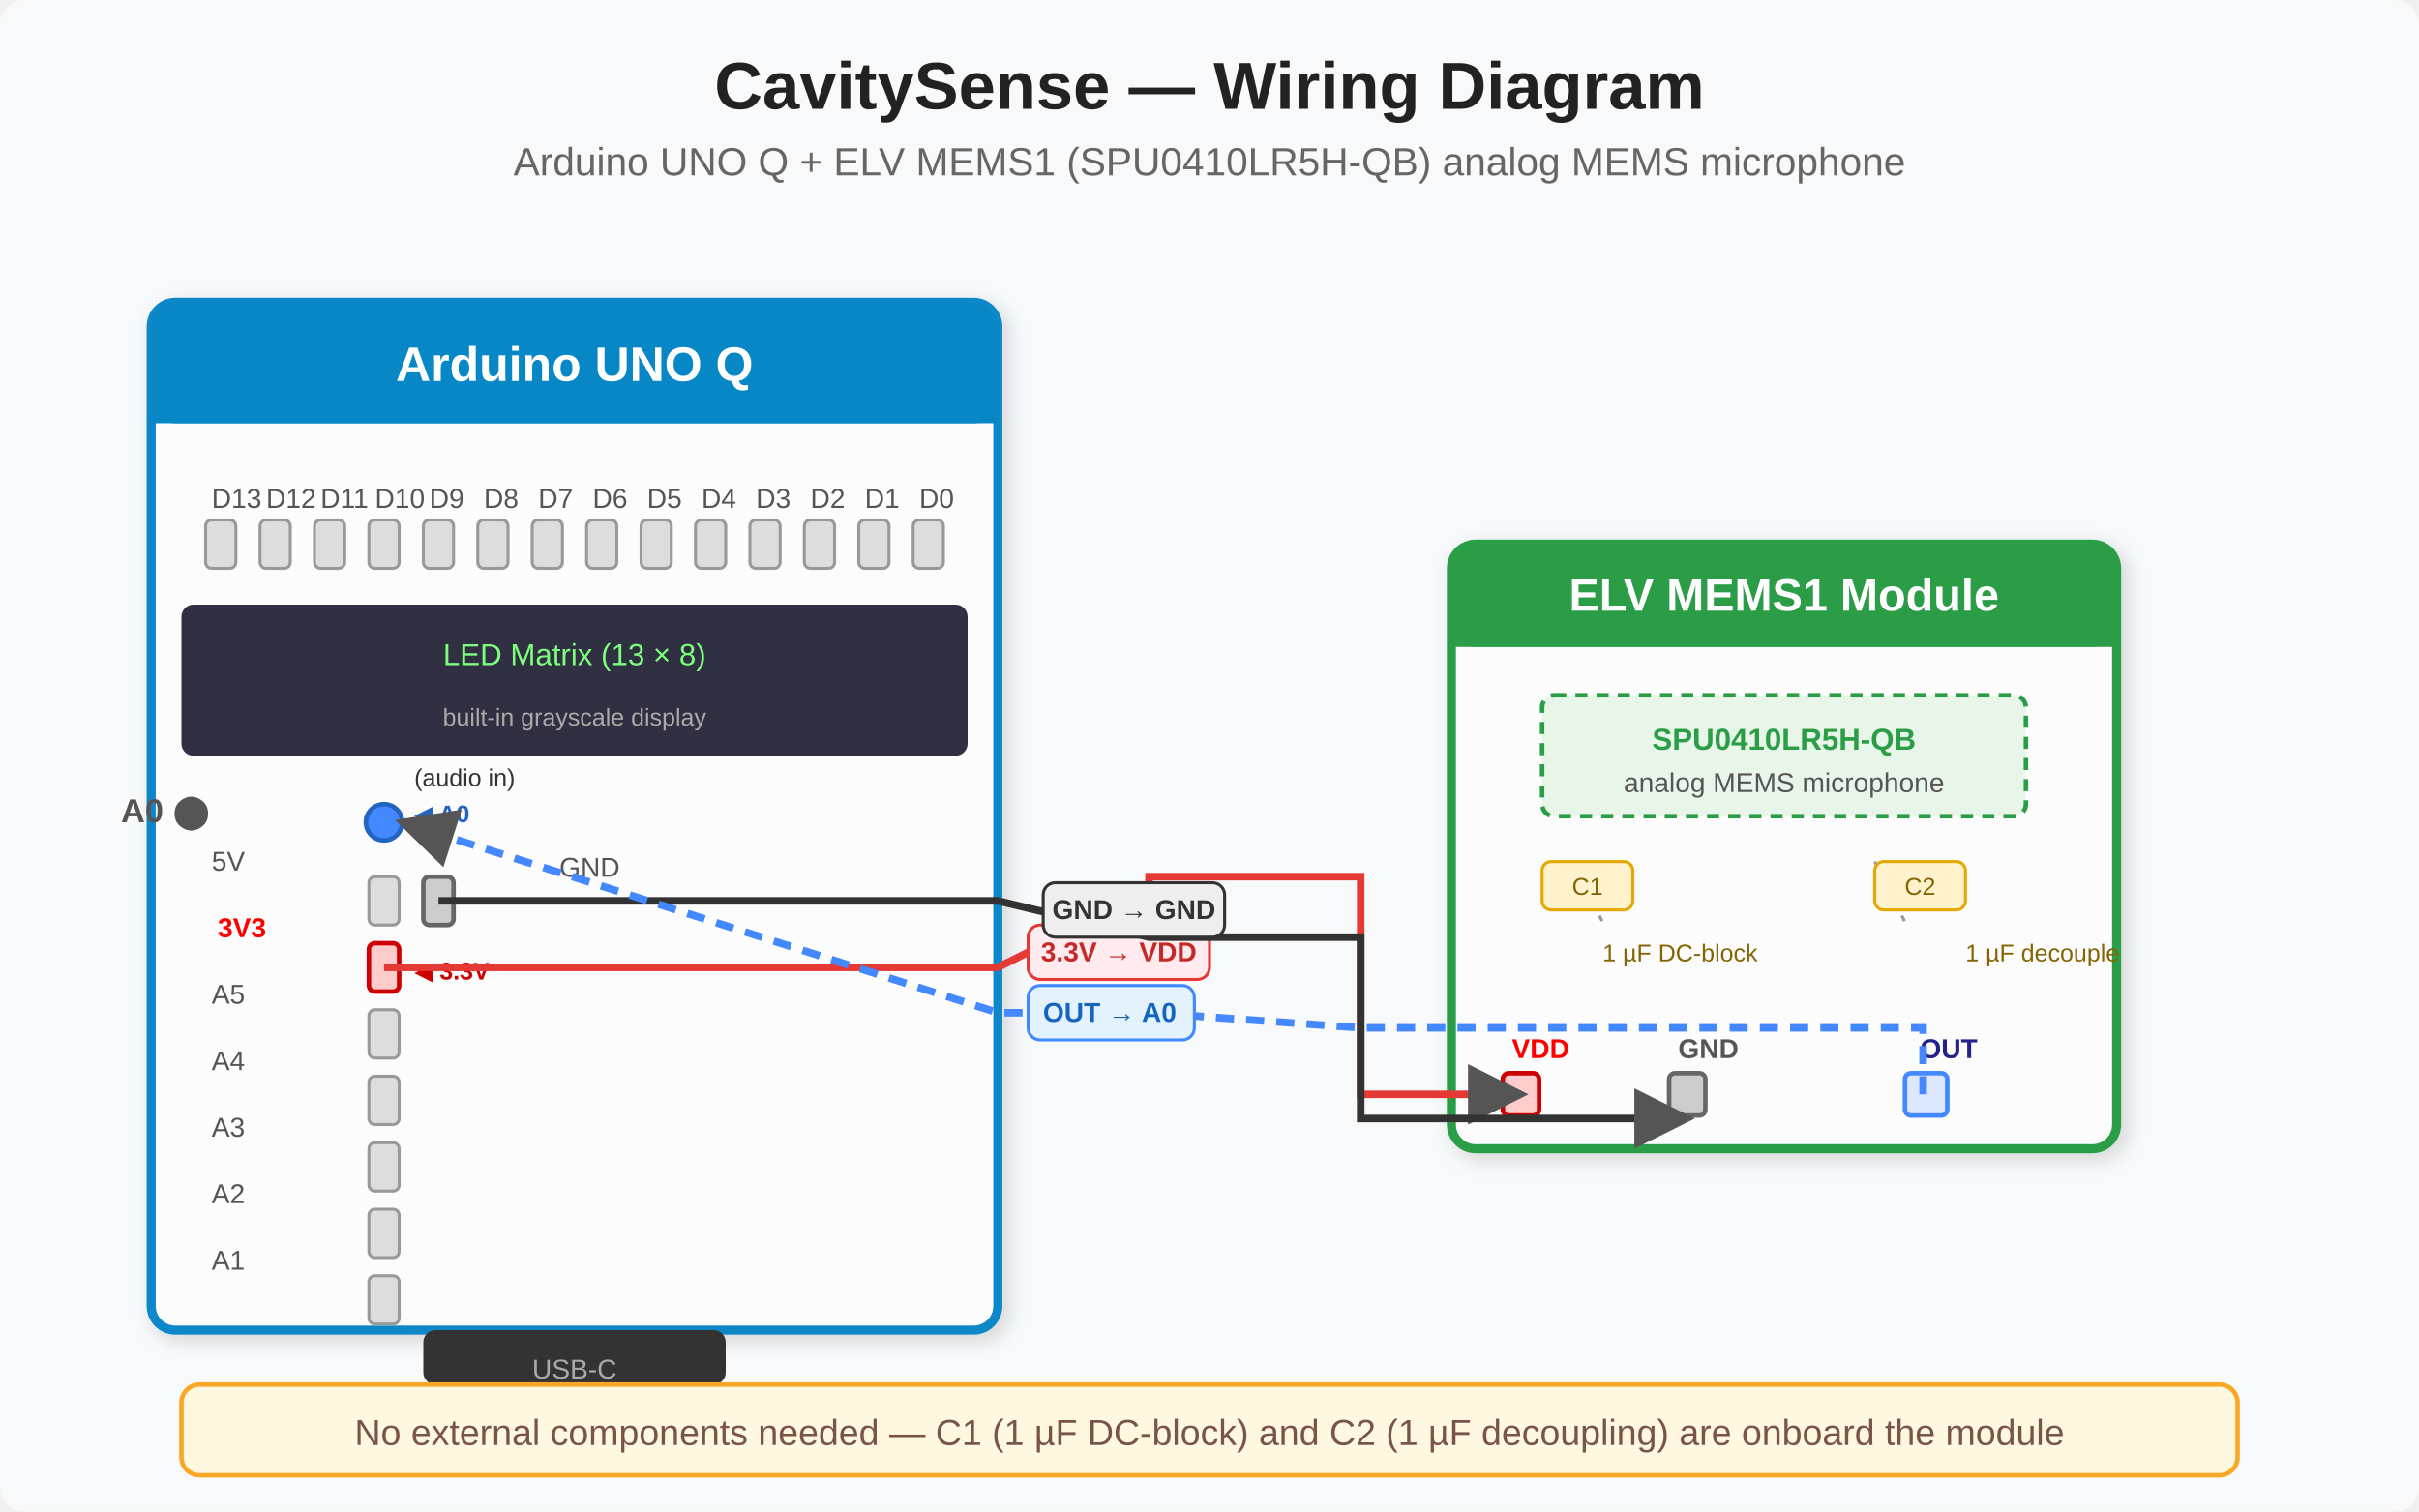
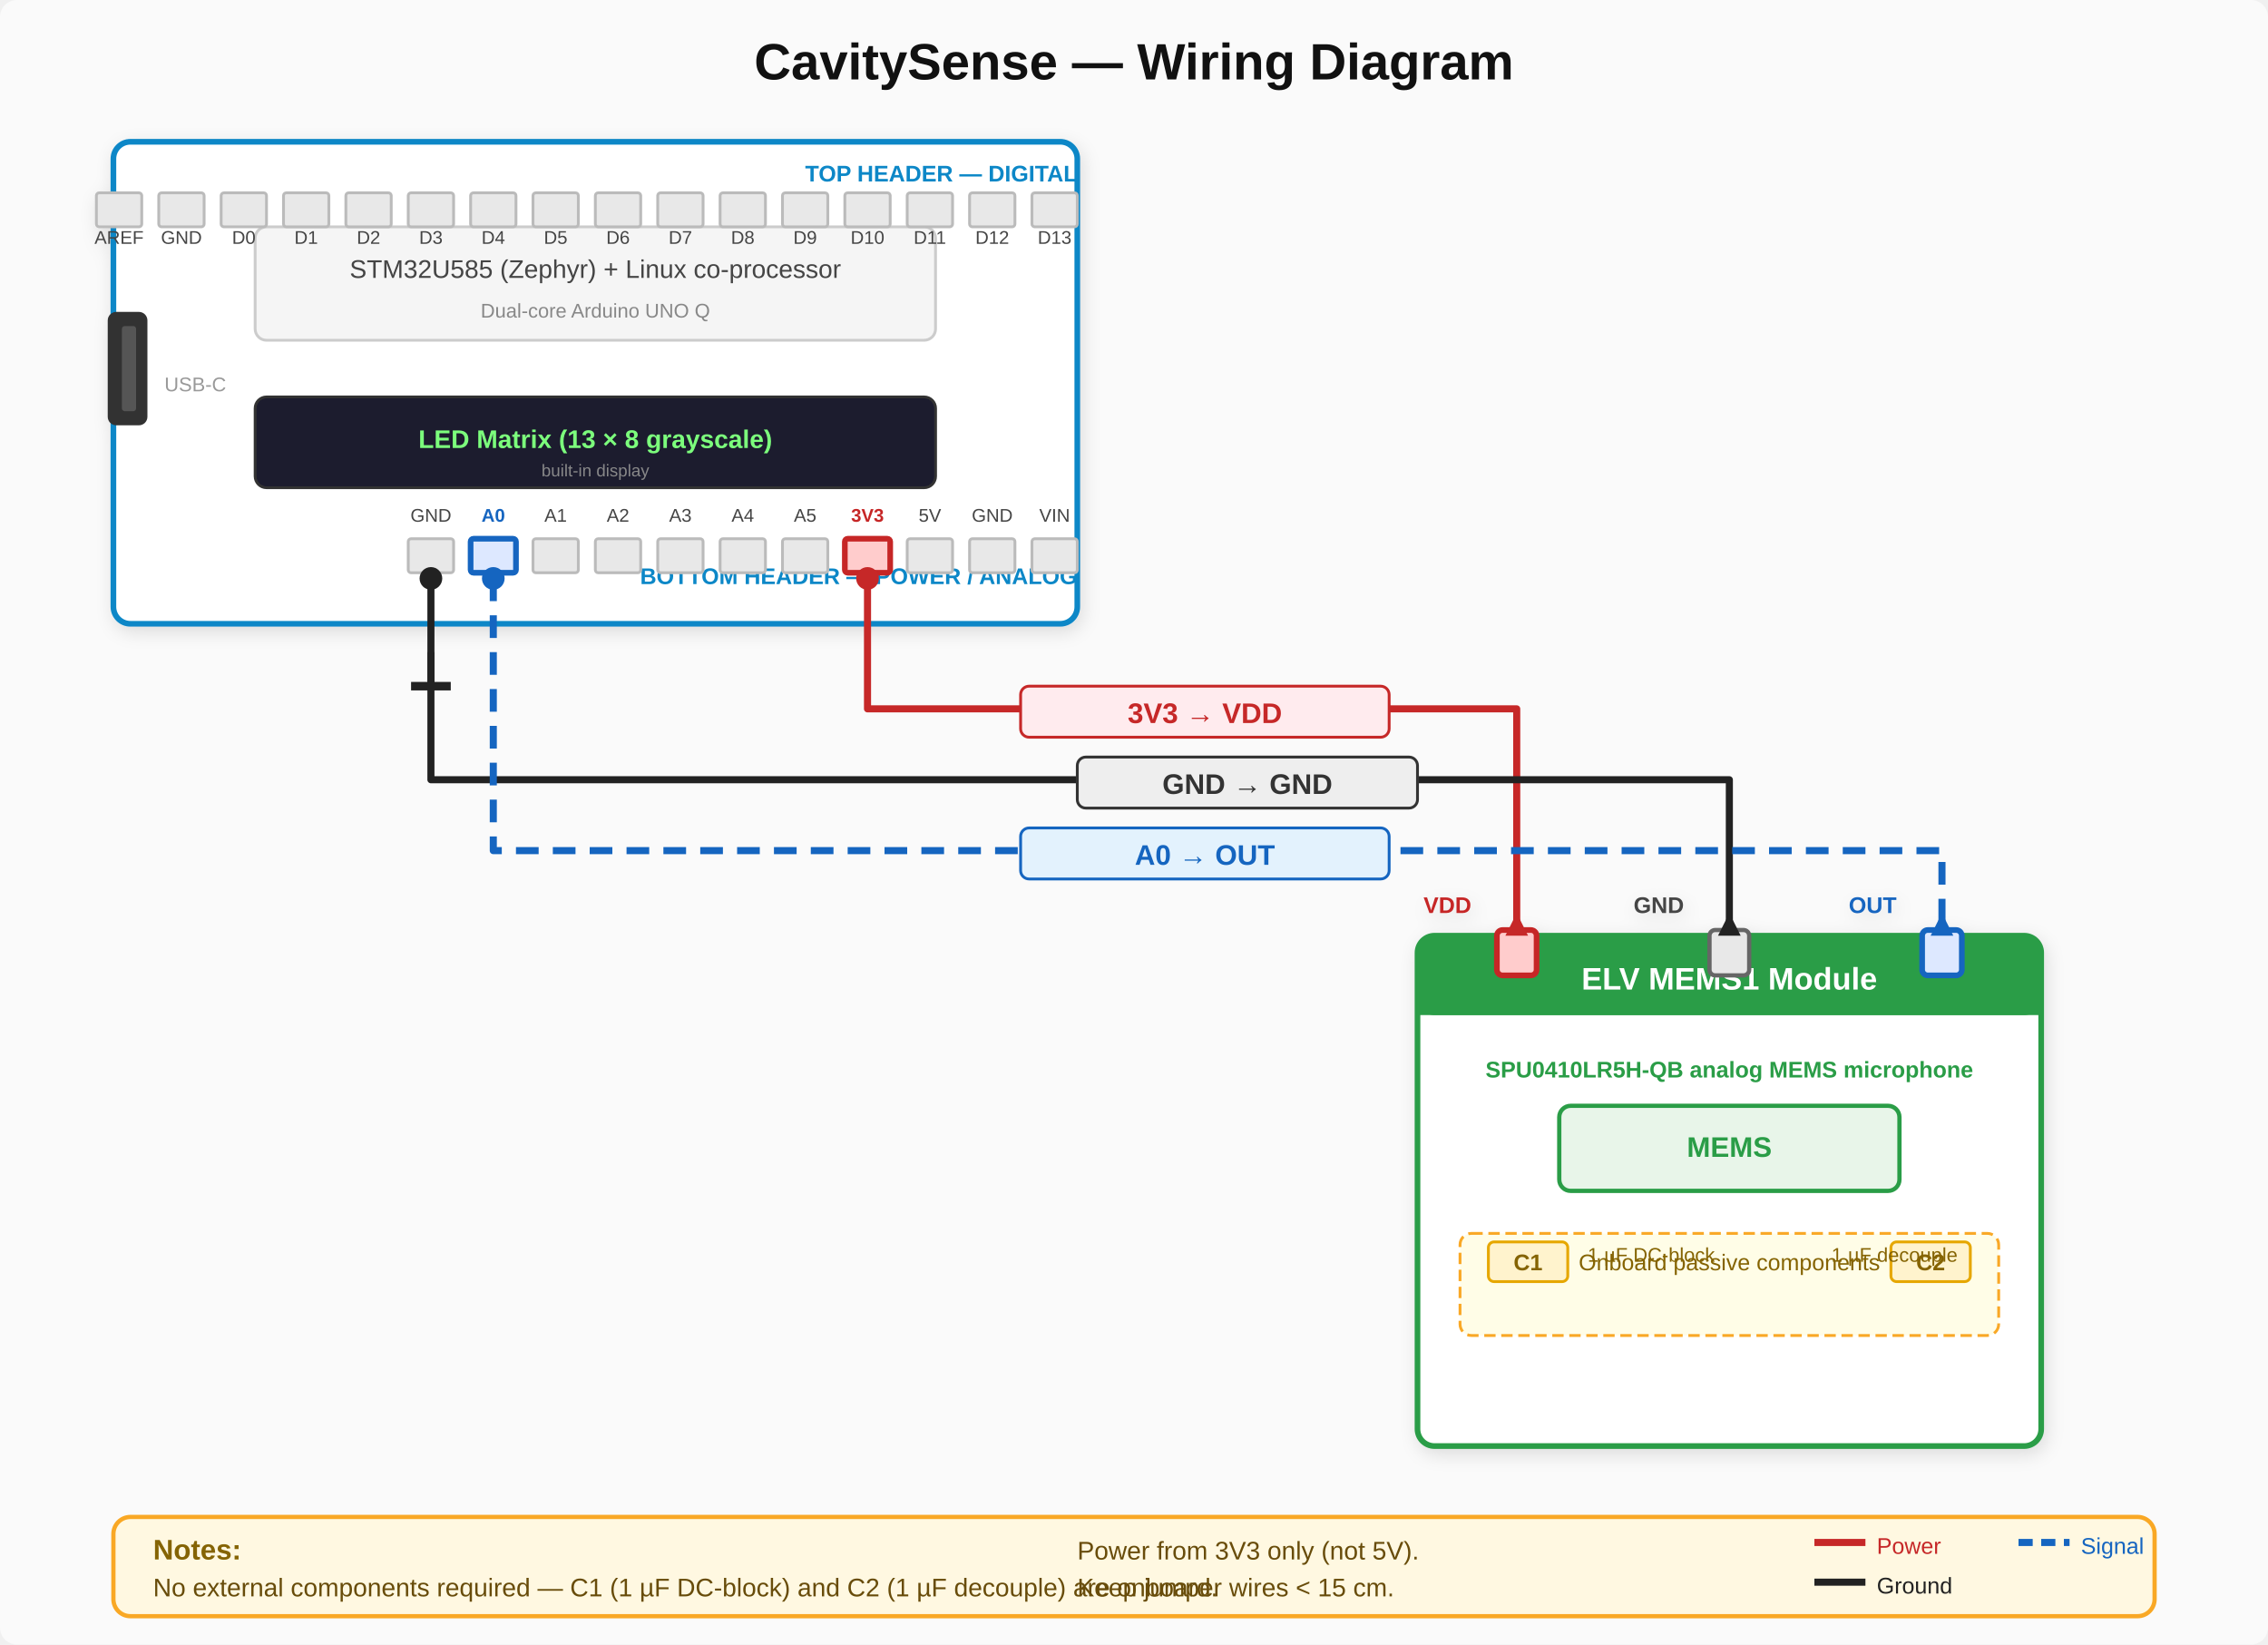
- <svg xmlns="http://www.w3.org/2000/svg" viewBox="0 0 800 500" font-family="'Segoe UI', Arial, sans-serif">
+ <svg xmlns="http://www.w3.org/2000/svg" viewBox="0 0 800 580" font-family="'Segoe UI', Arial, sans-serif">
  <defs>
-     <marker id="arrow-end" markerWidth="8" markerHeight="8" refX="7" refY="4" orient="auto">
-       <path d="M0,0 L8,4 L0,8 Z" fill="#555" />
+     <filter id="shadow">
+       <feDropShadow dx="1" dy="2" stdDeviation="3" flood-opacity="0.12" />
+     </filter>
+     <marker id="dot" markerWidth="8" markerHeight="8" refX="4" refY="4">
+       <circle cx="4" cy="4" r="3" fill="#222" />
    </marker>
-     <filter id="shadow" x="-5%" y="-5%" width="110%" height="110%">
-       <feDropShadow dx="2" dy="2" stdDeviation="3" flood-opacity="0.15" />
-     </filter>
  </defs>
-   <rect width="800" height="500" fill="#f8f9fa" rx="8" />
-   <text x="400" y="36" text-anchor="middle" font-size="22" font-weight="700" fill="#222">CavitySense — Wiring Diagram</text>
-   <text x="400" y="58" text-anchor="middle" font-size="13" fill="#666">Arduino UNO Q + ELV MEMS1 (SPU0410LR5H-QB) analog MEMS microphone</text>
-   <rect x="50" y="100" width="280" height="340" rx="8" fill="#fcfcfc" stroke="#0887C7" stroke-width="3" filter="url(#shadow)" />
-   <rect x="50" y="100" width="280" height="40" rx="8" fill="#0887C7" />
-   <rect x="50" y="132" width="280" height="8" fill="#0887C7" />
-   <text x="190" y="126" text-anchor="middle" font-size="16" font-weight="700" fill="#fff">Arduino UNO Q</text>
-   <rect x="140" y="440" width="100" height="18" rx="4" fill="#333" />
-   <text x="190" y="456" text-anchor="middle" font-size="9" fill="#aaa">USB-C</text>
-   <g>
-     <text x="70" y="168" font-size="9" fill="#555">D13</text>
-     <rect x="68" y="172" width="10" height="16" rx="2" fill="#ddd" stroke="#999" stroke-width="1" />
-     <text x="88" y="168" font-size="9" fill="#555">D12</text>
-     <rect x="86" y="172" width="10" height="16" rx="2" fill="#ddd" stroke="#999" stroke-width="1" />
-     <text x="106" y="168" font-size="9" fill="#555">D11</text>
-     <rect x="104" y="172" width="10" height="16" rx="2" fill="#ddd" stroke="#999" stroke-width="1" />
-     <text x="124" y="168" font-size="9" fill="#555">D10</text>
-     <rect x="122" y="172" width="10" height="16" rx="2" fill="#ddd" stroke="#999" stroke-width="1" />
-     <text x="142" y="168" font-size="9" fill="#555">D9</text>
-     <rect x="140" y="172" width="10" height="16" rx="2" fill="#ddd" stroke="#999" stroke-width="1" />
-     <text x="160" y="168" font-size="9" fill="#555">D8</text>
-     <rect x="158" y="172" width="10" height="16" rx="2" fill="#ddd" stroke="#999" stroke-width="1" />
-     <text x="178" y="168" font-size="9" fill="#555">D7</text>
-     <rect x="176" y="172" width="10" height="16" rx="2" fill="#ddd" stroke="#999" stroke-width="1" />
-     <text x="196" y="168" font-size="9" fill="#555">D6</text>
-     <rect x="194" y="172" width="10" height="16" rx="2" fill="#ddd" stroke="#999" stroke-width="1" />
-     <text x="214" y="168" font-size="9" fill="#555">D5</text>
-     <rect x="212" y="172" width="10" height="16" rx="2" fill="#ddd" stroke="#999" stroke-width="1" />
-     <text x="232" y="168" font-size="9" fill="#555">D4</text>
-     <rect x="230" y="172" width="10" height="16" rx="2" fill="#ddd" stroke="#999" stroke-width="1" />
-     <text x="250" y="168" font-size="9" fill="#555">D3</text>
-     <rect x="248" y="172" width="10" height="16" rx="2" fill="#ddd" stroke="#999" stroke-width="1" />
-     <text x="268" y="168" font-size="9" fill="#555">D2</text>
-     <rect x="266" y="172" width="10" height="16" rx="2" fill="#ddd" stroke="#999" stroke-width="1" />
-     <text x="286" y="168" font-size="9" fill="#555">D1</text>
-     <rect x="284" y="172" width="10" height="16" rx="2" fill="#ddd" stroke="#999" stroke-width="1" />
-     <text x="304" y="168" font-size="9" fill="#555">D0</text>
-     <rect x="302" y="172" width="10" height="16" rx="2" fill="#ddd" stroke="#999" stroke-width="1" />
+   <rect width="800" height="580" fill="#fafafa" rx="6" />
+   <text x="400" y="28" text-anchor="middle" font-size="18" font-weight="700" fill="#111">CavitySense — Wiring Diagram</text>
+   <g transform="translate(40, 50)" filter="url(#shadow)">
+     <rect x="0" y="0" width="340" height="170" rx="6" fill="#fff" stroke="#0887C7" stroke-width="2" />
+     <rect x="-2" y="60" width="14" height="40" rx="3" fill="#333" />
+     <rect x="3" y="65" width="5" height="30" rx="1" fill="#555" />
+     <text x="18" y="88" font-size="7" fill="#999">USB-C</text>
+     <rect x="50" y="30" width="240" height="40" rx="4" fill="#f5f5f5" stroke="#ccc" stroke-width="1" />
+     <text x="170" y="48" text-anchor="middle" font-size="9" fill="#444">STM32U585 (Zephyr) + Linux co-processor</text>
+     <text x="170" y="62" text-anchor="middle" font-size="7" fill="#888">Dual-core Arduino UNO Q</text>
+     <rect x="50" y="90" width="240" height="32" rx="4" fill="#1a1a2e" stroke="#333" stroke-width="1" />
+     <text x="170" y="108" text-anchor="middle" font-size="9" fill="#7cff7c" font-weight="600">LED Matrix (13 × 8 grayscale)</text>
+     <text x="170" y="118" text-anchor="middle" font-size="6" fill="#888">built-in display</text>
+     <g font-size="6.5" fill="#444">
+       <text x="340" y="14" text-anchor="end" font-size="8" fill="#0887C7" font-weight="700">TOP HEADER — DIGITAL</text>
+       <rect x="324" y="18" width="16" height="12" rx="1" fill="#e8e8e8" stroke="#bbb" stroke-width="1" />
+       <text x="332" y="36" text-anchor="middle">D13</text>
+       <rect x="302" y="18" width="16" height="12" rx="1" fill="#e8e8e8" stroke="#bbb" stroke-width="1" />
+       <text x="310" y="36" text-anchor="middle">D12</text>
+       <rect x="280" y="18" width="16" height="12" rx="1" fill="#e8e8e8" stroke="#bbb" stroke-width="1" />
+       <text x="288" y="36" text-anchor="middle">D11</text>
+       <rect x="258" y="18" width="16" height="12" rx="1" fill="#e8e8e8" stroke="#bbb" stroke-width="1" />
+       <text x="266" y="36" text-anchor="middle">D10</text>
+       <rect x="236" y="18" width="16" height="12" rx="1" fill="#e8e8e8" stroke="#bbb" stroke-width="1" />
+       <text x="244" y="36" text-anchor="middle">D9</text>
+       <rect x="214" y="18" width="16" height="12" rx="1" fill="#e8e8e8" stroke="#bbb" stroke-width="1" />
+       <text x="222" y="36" text-anchor="middle">D8</text>
+       <rect x="192" y="18" width="16" height="12" rx="1" fill="#e8e8e8" stroke="#bbb" stroke-width="1" />
+       <text x="200" y="36" text-anchor="middle">D7</text>
+       <rect x="170" y="18" width="16" height="12" rx="1" fill="#e8e8e8" stroke="#bbb" stroke-width="1" />
+       <text x="178" y="36" text-anchor="middle">D6</text>
+       <rect x="148" y="18" width="16" height="12" rx="1" fill="#e8e8e8" stroke="#bbb" stroke-width="1" />
+       <text x="156" y="36" text-anchor="middle">D5</text>
+       <rect x="126" y="18" width="16" height="12" rx="1" fill="#e8e8e8" stroke="#bbb" stroke-width="1" />
+       <text x="134" y="36" text-anchor="middle">D4</text>
+       <rect x="104" y="18" width="16" height="12" rx="1" fill="#e8e8e8" stroke="#bbb" stroke-width="1" />
+       <text x="112" y="36" text-anchor="middle">D3</text>
+       <rect x="82" y="18" width="16" height="12" rx="1" fill="#e8e8e8" stroke="#bbb" stroke-width="1" />
+       <text x="90" y="36" text-anchor="middle">D2</text>
+       <rect x="60" y="18" width="16" height="12" rx="1" fill="#e8e8e8" stroke="#bbb" stroke-width="1" />
+       <text x="68" y="36" text-anchor="middle">D1</text>
+       <rect x="38" y="18" width="16" height="12" rx="1" fill="#e8e8e8" stroke="#bbb" stroke-width="1" />
+       <text x="46" y="36" text-anchor="middle">D0</text>
+       <rect x="16" y="18" width="16" height="12" rx="1" fill="#e8e8e8" stroke="#bbb" stroke-width="1" />
+       <text x="24" y="36" text-anchor="middle">GND</text>
+       <rect x="-6" y="18" width="16" height="12" rx="1" fill="#e8e8e8" stroke="#bbb" stroke-width="1" />
+       <text x="2" y="36" text-anchor="middle">AREF</text>
+     </g>
+     <g font-size="6.5" fill="#444">
+       <text x="340" y="156" text-anchor="end" font-size="8" fill="#0887C7" font-weight="700">BOTTOM HEADER — POWER / ANALOG</text>
+       <rect x="324" y="140" width="16" height="12" rx="1" fill="#e8e8e8" stroke="#bbb" stroke-width="1" />
+       <text x="332" y="134" text-anchor="middle">VIN</text>
+       <rect x="302" y="140" width="16" height="12" rx="1" fill="#e8e8e8" stroke="#bbb" stroke-width="1" />
+       <text x="310" y="134" text-anchor="middle">GND</text>
+       <rect x="280" y="140" width="16" height="12" rx="1" fill="#e8e8e8" stroke="#bbb" stroke-width="1" />
+       <text x="288" y="134" text-anchor="middle">5V</text>
+       <rect x="258" y="140" width="16" height="12" rx="1" fill="#ffcccc" stroke="#c62828" stroke-width="2" />
+       <text x="266" y="134" text-anchor="middle" fill="#c62828" font-weight="700">3V3</text>
+       <rect x="236" y="140" width="16" height="12" rx="1" fill="#e8e8e8" stroke="#bbb" stroke-width="1" />
+       <text x="244" y="134" text-anchor="middle">A5</text>
+       <rect x="214" y="140" width="16" height="12" rx="1" fill="#e8e8e8" stroke="#bbb" stroke-width="1" />
+       <text x="222" y="134" text-anchor="middle">A4</text>
+       <rect x="192" y="140" width="16" height="12" rx="1" fill="#e8e8e8" stroke="#bbb" stroke-width="1" />
+       <text x="200" y="134" text-anchor="middle">A3</text>
+       <rect x="170" y="140" width="16" height="12" rx="1" fill="#e8e8e8" stroke="#bbb" stroke-width="1" />
+       <text x="178" y="134" text-anchor="middle">A2</text>
+       <rect x="148" y="140" width="16" height="12" rx="1" fill="#e8e8e8" stroke="#bbb" stroke-width="1" />
+       <text x="156" y="134" text-anchor="middle">A1</text>
+       <rect x="126" y="140" width="16" height="12" rx="1" fill="#dde8ff" stroke="#1565c0" stroke-width="2" />
+       <text x="134" y="134" text-anchor="middle" fill="#1565c0" font-weight="700">A0</text>
+       <rect x="104" y="140" width="16" height="12" rx="1" fill="#e8e8e8" stroke="#bbb" stroke-width="1" />
+       <text x="112" y="134" text-anchor="middle">GND</text>
+     </g>
  </g>
-   <g>
-     <text x="70" y="288" font-size="9" fill="#555">5V</text>
-     <rect x="122" y="290" width="10" height="16" rx="2" fill="#ddd" stroke="#999" stroke-width="1" />
-     <text x="72" y="310" font-size="9" fill="red" font-weight="700">3V3</text>
-     <rect x="122" y="312" width="10" height="16" rx="2" fill="#ffcccc" stroke="#c00" stroke-width="1.5" />
-     <text x="70" y="332" font-size="9" fill="#555">A5</text>
-     <rect x="122" y="334" width="10" height="16" rx="2" fill="#ddd" stroke="#999" stroke-width="1" />
-     <text x="70" y="354" font-size="9" fill="#555">A4</text>
-     <rect x="122" y="356" width="10" height="16" rx="2" fill="#ddd" stroke="#999" stroke-width="1" />
-     <text x="70" y="376" font-size="9" fill="#555">A3</text>
-     <rect x="122" y="378" width="10" height="16" rx="2" fill="#ddd" stroke="#999" stroke-width="1" />
-     <text x="70" y="398" font-size="9" fill="#555">A2</text>
-     <rect x="122" y="400" width="10" height="16" rx="2" fill="#ddd" stroke="#999" stroke-width="1" />
-     <text x="70" y="420" font-size="9" fill="#555">A1</text>
-     <rect x="122" y="422" width="10" height="16" rx="2" fill="#ddd" stroke="#999" stroke-width="1" />
-     <text x="40" y="272" font-size="11" fill="#555" font-weight="600">A0 ⬤</text>
-     <circle cx="127" cy="272" r="6" fill="#4488ff" stroke="#2264c0" stroke-width="1.5" />
+   <g transform="translate(500, 330)" filter="url(#shadow)">
+     <rect x="0" y="0" width="220" height="180" rx="6" fill="#fff" stroke="#2a9d46" stroke-width="2" />
+     <rect x="0" y="0" width="220" height="28" rx="6" fill="#2a9d46" />
+     <rect x="0" y="22" width="220" height="6" fill="#2a9d46" />
+     <text x="110" y="19" text-anchor="middle" font-size="11" font-weight="700" fill="#fff">ELV MEMS1 Module</text>
+     <text x="110" y="50" text-anchor="middle" font-size="8" fill="#2a9d46" font-weight="600">SPU0410LR5H-QB analog MEMS microphone</text>
+     <rect x="50" y="60" width="120" height="30" rx="4" fill="#e8f5e9" stroke="#2a9d46" stroke-width="1.5" />
+     <text x="110" y="78" text-anchor="middle" font-size="10" fill="#2a9d46" font-weight="600">MEMS</text>
+     <rect x="15" y="105" width="190" height="36" rx="4" fill="#fffde7" stroke="#f9a825" stroke-width="1" stroke-dasharray="4,2" />
+     <text x="110" y="118" text-anchor="middle" font-size="8" fill="#856404">Onboard passive components</text>
+     <rect x="25" y="108" width="28" height="14" rx="2" fill="#fff3cd" stroke="#e6a700" stroke-width="1" />
+     <text x="39" y="118" text-anchor="middle" font-size="8" fill="#856404" font-weight="700">C1</text>
+     <text x="60" y="115" font-size="7" fill="#856404">1 µF DC-block</text>
+     <rect x="167" y="108" width="28" height="14" rx="2" fill="#fff3cd" stroke="#e6a700" stroke-width="1" />
+     <text x="181" y="118" text-anchor="middle" font-size="8" fill="#856404" font-weight="700">C2</text>
+     <text x="146" y="115" font-size="7" fill="#856404">1 µF decouple</text>
+     <g>
+       <rect x="28" y="-2" width="14" height="16" rx="2" fill="#ffcccc" stroke="#c62828" stroke-width="2" />
+       <text x="19" y="-8" text-anchor="end" font-size="8" fill="#c62828" font-weight="700">VDD</text>
+       <rect x="103" y="-2" width="14" height="16" rx="2" fill="#e8e8e8" stroke="#666" stroke-width="1.5" />
+       <text x="94" y="-8" text-anchor="end" font-size="8" fill="#444" font-weight="700">GND</text>
+       <rect x="178" y="-2" width="14" height="16" rx="2" fill="#dde8ff" stroke="#1565c0" stroke-width="2" />
+       <text x="169" y="-8" text-anchor="end" font-size="8" fill="#1565c0" font-weight="700">OUT</text>
+     </g>
  </g>
-   <text x="137" y="272" font-size="8" fill="#2264c0" font-weight="700">◀ A0</text>
-   <text x="137" y="324" font-size="8" fill="#c00" font-weight="700">◀ 3.3V</text>
-   <text x="137" y="260" font-size="8" fill="#333">(audio in)</text>
-   <text x="185" y="290" font-size="9" fill="#555">GND</text>
-   <rect x="140" y="290" width="10" height="16" rx="2" fill="#ccc" stroke="#666" stroke-width="1.5" />
-   <rect x="60" y="200" width="260" height="50" rx="4" fill="#1a1a2e" opacity="0.9" />
-   <text x="190" y="220" text-anchor="middle" font-size="10" fill="#7cff7c">LED Matrix (13 × 8)</text>
-   <text x="190" y="240" text-anchor="middle" font-size="8" fill="#aaa">built-in grayscale display</text>
-   <rect x="480" y="180" width="220" height="200" rx="8" fill="#fcfcfc" stroke="#2a9d46" stroke-width="3" filter="url(#shadow)" />
-   <rect x="480" y="180" width="220" height="34" rx="8" fill="#2a9d46" />
-   <rect x="480" y="208" width="220" height="6" fill="#2a9d46" />
-   <text x="590" y="202" text-anchor="middle" font-size="15" font-weight="700" fill="#fff">ELV MEMS1 Module</text>
-   <rect x="510" y="230" width="160" height="40" rx="4" fill="#e8f5e9" stroke="#2a9d46" stroke-width="1.5" stroke-dasharray="4,3" />
-   <text x="590" y="248" text-anchor="middle" font-size="10" fill="#2a9d46" font-weight="600">SPU0410LR5H-QB</text>
-   <text x="590" y="262" text-anchor="middle" font-size="9" fill="#555">analog MEMS microphone</text>
-   <line x1="520" y1="285" x2="530" y2="305" stroke="#999" stroke-width="1" stroke-dasharray="2,2" />
-   <rect x="510" y="285" width="30" height="16" rx="3" fill="#fff3cd" stroke="#e6a700" stroke-width="1" />
-   <text x="525" y="296" text-anchor="middle" font-size="8" fill="#856404">C1</text>
-   <text x="530" y="318" font-size="8" fill="#856404">1 µF DC-block</text>
-   <line x1="620" y1="285" x2="630" y2="305" stroke="#999" stroke-width="1" stroke-dasharray="2,2" />
-   <rect x="620" y="285" width="30" height="16" rx="3" fill="#fff3cd" stroke="#e6a700" stroke-width="1" />
-   <text x="635" y="296" text-anchor="middle" font-size="8" fill="#856404">C2</text>
-   <text x="650" y="318" font-size="8" fill="#856404">1 µF decouple</text>
-   <g>
-     <text x="500" y="350" font-size="9" fill="red" font-weight="700">VDD</text>
-     <rect x="497" y="355" width="12" height="14" rx="2" fill="#ffcccc" stroke="#c00" stroke-width="1.5" />
-     <text x="555" y="350" font-size="9" fill="#555" font-weight="700">GND</text>
-     <rect x="552" y="355" width="12" height="14" rx="2" fill="#ccc" stroke="#666" stroke-width="1.5" />
-     <text x="635" y="350" font-size="9" fill="#228" font-weight="700">OUT</text>
-     <rect x="630" y="355" width="14" height="14" rx="2" fill="#dde8ff" stroke="#4488ff" stroke-width="1.5" />
+   <path d="M 306,204 L 306,250 L 535,250 L 535,326" fill="none" stroke="#c62828" stroke-width="2.5" stroke-linejoin="round" />
+   <circle cx="306" cy="204" r="4" fill="#c62828" />
+   <polygon points="535,322 531,330 539,330" fill="#c62828" />
+   <rect x="360" y="242" width="130" height="18" rx="3" fill="#ffebee" stroke="#c62828" stroke-width="1" />
+   <text x="425" y="255" text-anchor="middle" font-size="10" fill="#c62828" font-weight="700">3V3 → VDD</text>
+   <path d="M 152,204 L 152,275 L 610,275 L 610,326" fill="none" stroke="#222" stroke-width="2.5" stroke-linejoin="round" />
+   <circle cx="152" cy="204" r="4" fill="#222" />
+   <polygon points="610,322 606,330 614,330" fill="#222" />
+   <line x1="152" y1="230" x2="152" y2="242" stroke="#222" stroke-width="2.5" />
+   <line x1="145" y1="242" x2="159" y2="242" stroke="#222" stroke-width="3" />
+   <rect x="380" y="267" width="120" height="18" rx="3" fill="#eee" stroke="#333" stroke-width="1" />
+   <text x="440" y="280" text-anchor="middle" font-size="10" fill="#333" font-weight="700">GND → GND</text>
+   <path d="M 174,204 L 174,300 L 685,300 L 685,326" fill="none" stroke="#1565c0" stroke-width="2.5" stroke-dasharray="8,5" stroke-linejoin="round" />
+   <circle cx="174" cy="204" r="4" fill="#1565c0" />
+   <polygon points="685,322 681,330 689,330" fill="#1565c0" />
+   <rect x="360" y="292" width="130" height="18" rx="3" fill="#e3f2fd" stroke="#1565c0" stroke-width="1" />
+   <text x="425" y="305" text-anchor="middle" font-size="10" fill="#1565c0" font-weight="700">A0 → OUT</text>
+   <g transform="translate(40, 535)">
+     <rect x="0" y="0" width="720" height="35" rx="6" fill="#fff8e1" stroke="#f9a825" stroke-width="1.5" />
+     <text x="14" y="15" font-size="10" fill="#856404" font-weight="600">Notes:</text>
+     <text x="14" y="28" font-size="9" fill="#684c0a">
+       No external components required — C1 (1 µF DC-block) and C2 (1 µF decouple) are onboard.
+     </text>
+     <text x="340" y="15" font-size="9" fill="#684c0a">Power from 3V3 only (not 5V).</text>
+     <text x="340" y="28" font-size="9" fill="#684c0a">Keep jumper wires &lt; 15 cm.</text>
+     <line x1="600" y1="9" x2="618" y2="9" stroke="#c62828" stroke-width="2.5" />
+     <text x="622" y="13" font-size="8" fill="#c62828">Power</text>
+     <line x1="600" y1="23" x2="618" y2="23" stroke="#222" stroke-width="2.5" />
+     <text x="622" y="27" font-size="8" fill="#222">Ground</text>
+     <line x1="672" y1="9" x2="690" y2="9" stroke="#1565c0" stroke-width="2.5" stroke-dasharray="5,3" />
+     <text x="694" y="13" font-size="8" fill="#1565c0">Signal</text>
  </g>
-   <path d="M 127,320 L 330,320 L 380,295 L 380,290 L 450,290 L 450,362 L 503,362" fill="none" stroke="#e53935" stroke-width="2.5" marker-end="url(#arrow-end)" />
-   <rect x="340" y="306" width="60" height="18" rx="4" fill="#ffebee" stroke="#e53935" stroke-width="1" />
-   <text x="370" y="318" text-anchor="middle" font-size="9" fill="#c62828" font-weight="600">3.3V → VDD</text>
-   <path d="M 145,298 L 330,298 L 380,310 L 450,310 L 450,370 L 558,370" fill="none" stroke="#333" stroke-width="2.5" marker-end="url(#arrow-end)" />
-   <rect x="345" y="292" width="60" height="18" rx="4" fill="#eee" stroke="#333" stroke-width="1" />
-   <text x="375" y="304" text-anchor="middle" font-size="9" fill="#333" font-weight="600">GND → GND</text>
-   <path d="M 636,362 L 636,340 L 450,340 L 380,335 L 330,335 L 133,272" fill="none" stroke="#4488ff" stroke-width="2.5" stroke-dasharray="6,4" marker-end="url(#arrow-end)" />
-   <rect x="340" y="326" width="55" height="18" rx="4" fill="#e3f2fd" stroke="#4488ff" stroke-width="1" />
-   <text x="367" y="338" text-anchor="middle" font-size="9" fill="#1565c0" font-weight="600">OUT → A0</text>
-   <rect x="60" y="458" width="680" height="30" rx="6" fill="#fff8e1" stroke="#f9a825" stroke-width="1.5" />
-   <text x="400" y="478" text-anchor="middle" font-size="12" fill="#795548">
-     No external components needed — C1 (1 µF DC-block) and C2 (1 µF decoupling) are onboard the module
-   </text>
</svg>
